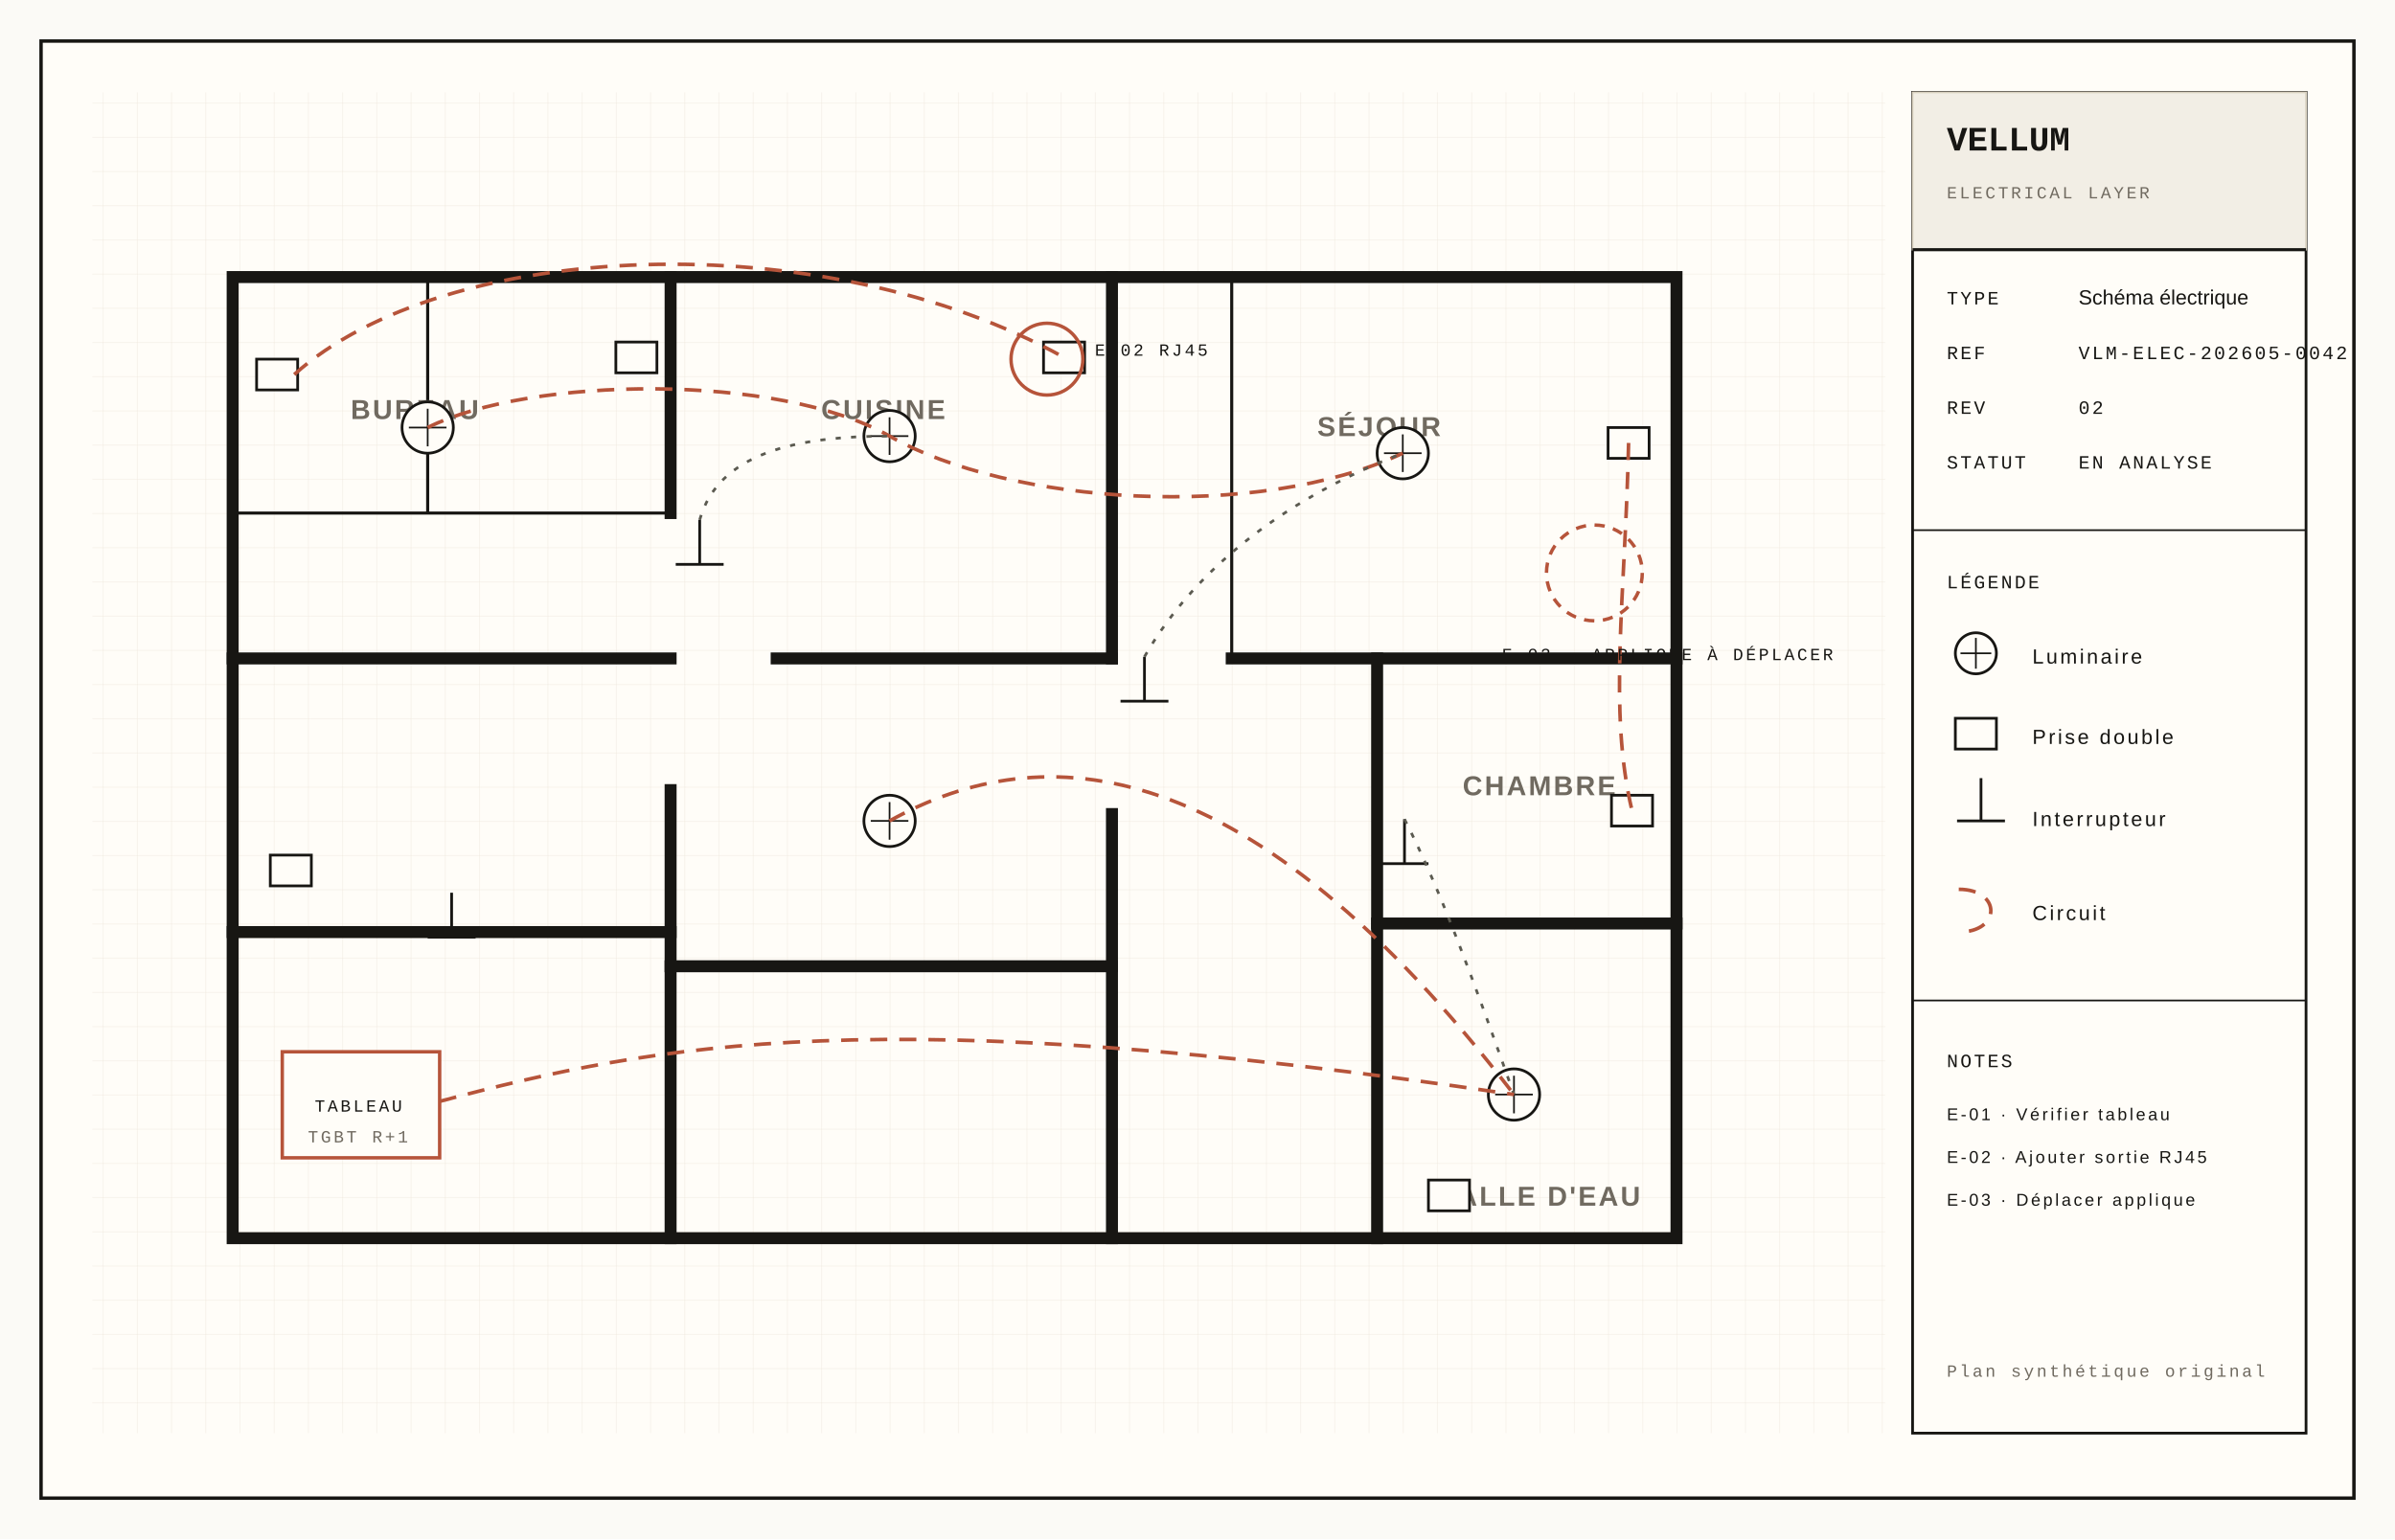
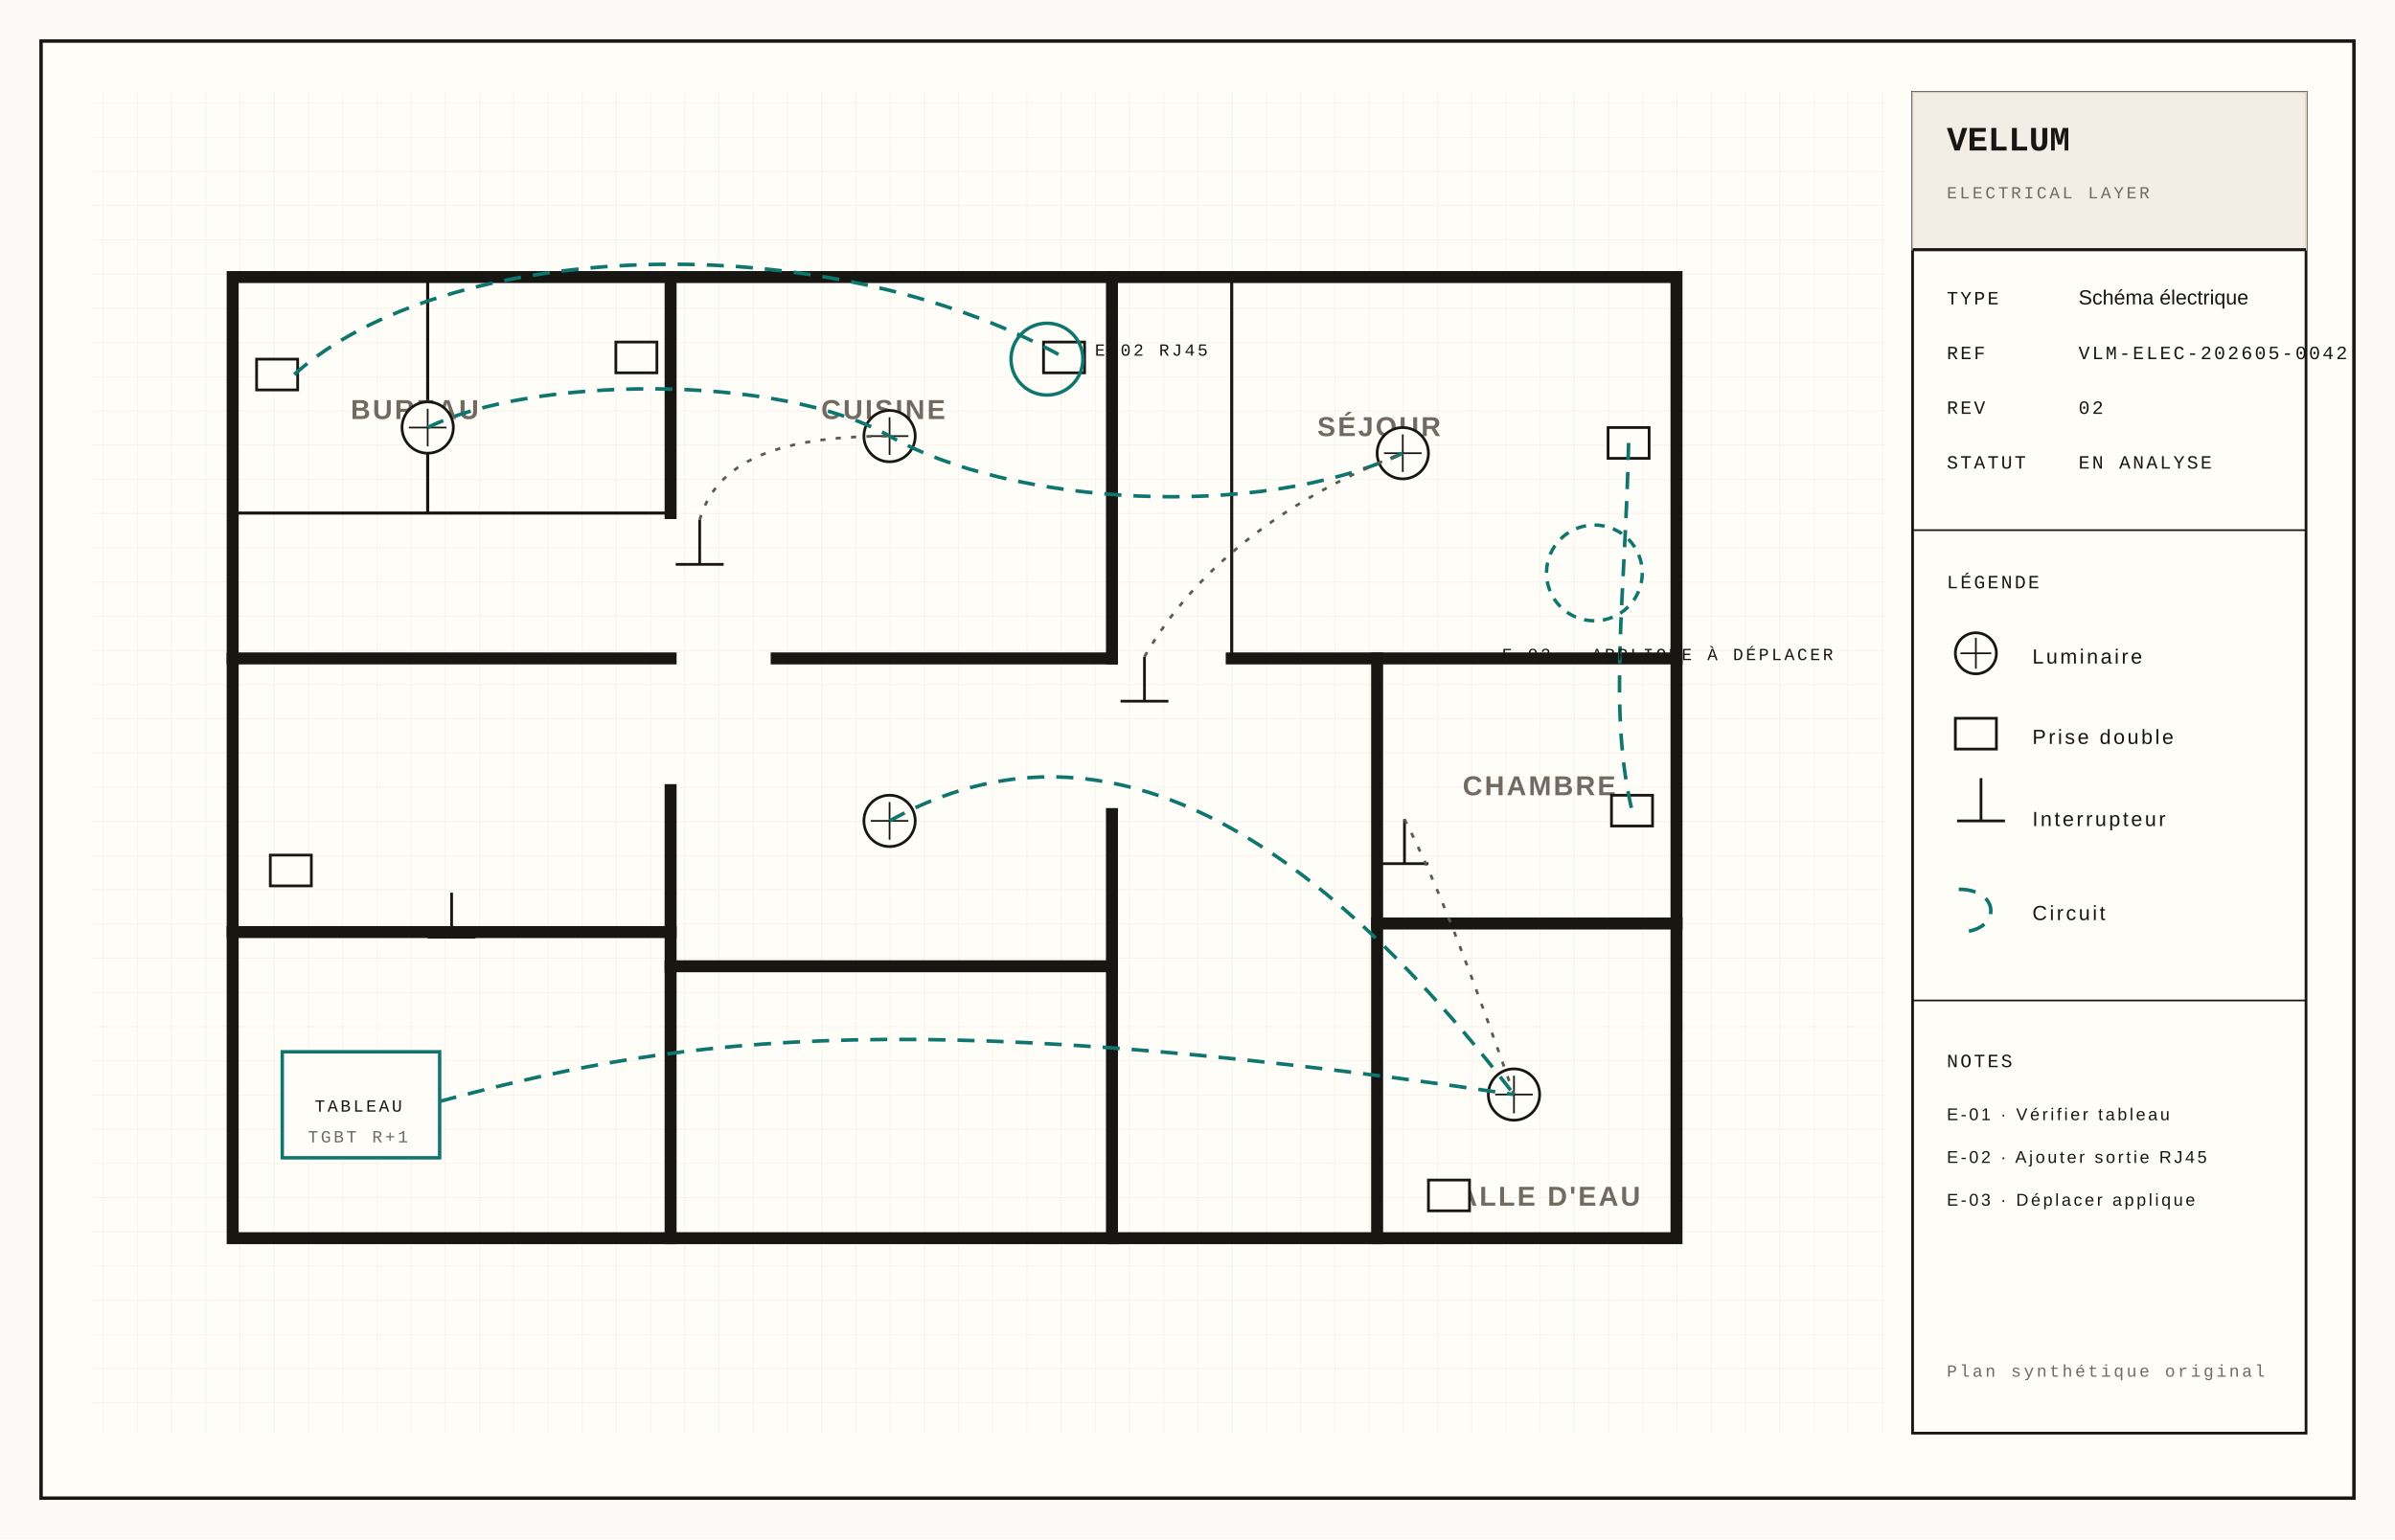
<svg xmlns="http://www.w3.org/2000/svg" viewBox="0 0 1400 900" role="img" aria-labelledby="title desc">
  <defs>
    <pattern id="grid" width="20" height="20" patternUnits="userSpaceOnUse">
      <path d="M20 0H0V20" fill="none" stroke="#eee7db" stroke-width="0.45" />
    </pattern>
    <style>
-       .bg{fill:#fbfaf6}.sheet{fill:#fffdf8;stroke:#171613;stroke-width:2}.grid{fill:url(#grid)}.wall{stroke:#171613;stroke-width:7;fill:none;stroke-linecap:square}.thin{stroke:#171613;stroke-width:1.8;fill:none}.hair{stroke:#171613;stroke-width:1;fill:none}.wire{stroke:#b6543a;stroke-width:2.1;fill:none;stroke-dasharray:10 7}.wire2{stroke:#5b5a50;stroke-width:1.6;fill:none;stroke-dasharray:3 6}.txt{font-family:Arial,Helvetica,sans-serif;fill:#171613}.mono{font-family:Courier New,monospace;fill:#171613}.small{font-size:10px;letter-spacing:.15em}.note{font-size:12px;letter-spacing:.12em}.room{font-size:16px;font-weight:700;letter-spacing:.08em}.muted{fill:#706a60}.sienna{fill:#b6543a;stroke:#b6543a}.symbol{stroke:#171613;stroke-width:1.6;fill:#fffdf8}.cart{font-size:11px;letter-spacing:.12em}.title{font-size:20px;font-weight:700}.light{fill:#f2eee5;stroke:#d8d0bf}
+       .bg{fill:#fbfaf6}.sheet{fill:#fffdf8;stroke:#171613;stroke-width:2}.grid{fill:url(#grid)}.wall{stroke:#171613;stroke-width:7;fill:none;stroke-linecap:square}.thin{stroke:#171613;stroke-width:1.8;fill:none}.hair{stroke:#171613;stroke-width:1;fill:none}.wire{stroke:#0f766e;stroke-width:2.1;fill:none;stroke-dasharray:10 7}.wire2{stroke:#5b5a50;stroke-width:1.6;fill:none;stroke-dasharray:3 6}.txt{font-family:Arial,Helvetica,sans-serif;fill:#171613}.mono{font-family:Courier New,monospace;fill:#171613}.small{font-size:10px;letter-spacing:.15em}.note{font-size:12px;letter-spacing:.12em}.room{font-size:16px;font-weight:700;letter-spacing:.08em}.muted{fill:#706a60}.sienna{fill:#0f766e;stroke:#0f766e}.symbol{stroke:#171613;stroke-width:1.6;fill:#fffdf8}.cart{font-size:11px;letter-spacing:.12em}.title{font-size:20px;font-weight:700}.light{fill:#f2eee5;stroke:#d8d0bf}
    </style>
  </defs>
  <rect class="bg" width="1400" height="900" />
  <rect x="24" y="24" width="1352" height="852" class="sheet" />
  <rect x="54" y="54" width="1048" height="784" class="grid" />
  <rect x="1118" y="54" width="230" height="784" fill="#fffdf8" stroke="#171613" stroke-width="1.6" />
  <rect x="1118" y="54" width="230" height="92" class="light" />
  <text x="1138" y="88" class="mono title">VELLUM</text>
  <text x="1138" y="116" class="mono small muted">ELECTRICAL LAYER</text>
  <line x1="1118" y1="146" x2="1348" y2="146" class="thin" />
  <text x="1138" y="178" class="mono cart">TYPE</text>
  <text x="1215" y="178" class="txt">Schéma électrique</text>
  <text x="1138" y="210" class="mono cart">REF</text>
  <text x="1215" y="210" class="mono cart">VLM-ELEC-202605-0042</text>
  <text x="1138" y="242" class="mono cart">REV</text>
  <text x="1215" y="242" class="mono cart">02</text>
  <text x="1138" y="274" class="mono cart">STATUT</text>
  <text x="1215" y="274" class="mono cart">EN ANALYSE</text>
  <line x1="1118" y1="310" x2="1348" y2="310" class="hair" />
  <text x="1138" y="344" class="mono cart">LÉGENDE</text>
  <circle cx="1155" cy="382" r="12" class="symbol" />
  <path d="M1146 382h18M1155 373v18" class="hair" />
  <text x="1188" y="388" class="txt note">Luminaire</text>
  <rect x="1143" y="420" width="24" height="18" class="symbol" />
  <text x="1188" y="435" class="txt note">Prise double</text>
  <path d="M1144 480h28M1158 480v-25" class="symbol" />
  <text x="1188" y="483" class="txt note">Interrupteur</text>
  <path d="M1145 520c25 0 25 25 0 25" class="wire" />
  <text x="1188" y="538" class="txt note">Circuit</text>
  <line x1="1118" y1="585" x2="1348" y2="585" class="hair" />
  <text x="1138" y="624" class="mono cart">NOTES</text>
  <text x="1138" y="655" class="txt small">E-01 · Vérifier tableau</text>
  <text x="1138" y="680" class="txt small">E-02 · Ajouter sortie RJ45</text>
  <text x="1138" y="705" class="txt small">E-03 · Déplacer applique</text>
  <text x="1138" y="805" class="mono small muted">Plan synthétique original</text>
  <path class="wall" d="M136 162H980V724H136Z" />
  <path class="wall" d="M136 385H392M454 385H650M720 385H980" />
  <path class="wall" d="M392 162V300M392 462V724" />
  <path class="wall" d="M650 162V385M650 476V724" />
  <path class="wall" d="M805 385V724" />
  <path class="wall" d="M136 545H392M392 565H650M805 540H980" />
  <path class="thin" d="M136 300H392M250 162V300M720 162V385" />
  <text x="205" y="245" class="txt room muted">BUREAU</text>
  <text x="480" y="245" class="txt room muted">CUISINE</text>
  <text x="770" y="255" class="txt room muted">SÉJOUR</text>
  <text x="855" y="465" class="txt room muted">CHAMBRE</text>
  <text x="840" y="705" class="txt room muted">SALLE D'EAU</text>
  <g id="lights">
    <circle cx="250" cy="250" r="15" class="symbol" />
    <path d="M239 250h22M250 239v22" class="hair" />
    <circle cx="520" cy="255" r="15" class="symbol" />
    <path d="M509 255h22M520 244v22" class="hair" />
    <circle cx="820" cy="265" r="15" class="symbol" />
    <path d="M809 265h22M820 254v22" class="hair" />
    <circle cx="520" cy="480" r="15" class="symbol" />
    <path d="M509 480h22M520 469v22" class="hair" />
    <circle cx="885" cy="640" r="15" class="symbol" />
    <path d="M874 640h22M885 629v22" class="hair" />
  </g>
  <g id="outlets">
    <rect x="150" y="210" width="24" height="18" class="symbol" />
    <rect x="360" y="200" width="24" height="18" class="symbol" />
    <rect x="610" y="200" width="24" height="18" class="symbol" />
    <rect x="940" y="250" width="24" height="18" class="symbol" />
    <rect x="158" y="500" width="24" height="18" class="symbol" />
    <rect x="942" y="465" width="24" height="18" class="symbol" />
    <rect x="835" y="690" width="24" height="18" class="symbol" />
  </g>
  <g id="switches">
    <path d="M395 330h28M409 330v-26" class="symbol" />
    <path d="M655 410h28M669 410v-26" class="symbol" />
    <path d="M807 505h28M821 505v-26" class="symbol" />
    <path d="M250 548h28M264 548v-26" class="symbol" />
  </g>
  <path d="M250 250C310 220 455 218 520 255C590 295 735 305 820 265" class="wire" />
  <path d="M520 480C610 430 730 438 885 640" class="wire" />
  <path d="M409 304C420 265 465 255 520 255" class="wire2" />
  <path d="M669 384C700 330 755 290 820 265" class="wire2" />
  <path d="M821 479C842 520 862 575 885 640" class="wire2" />
  <path d="M172 219C260 140 480 130 622 209" class="wire" />
  <path d="M952 259C950 350 940 415 954 474" class="wire" />
-   <rect x="165" y="615" width="92" height="62" fill="#fffdf8" stroke="#b6543a" stroke-width="2" />
-   <text x="184" y="650" class="mono small" fill="#b6543a">TABLEAU</text>
+   <rect x="165" y="615" width="92" height="62" fill="#fffdf8" stroke="#0f766e" stroke-width="2" />
+   <text x="184" y="650" class="mono small" fill="#0f766e">TABLEAU</text>
  <text x="180" y="668" class="mono small muted">TGBT R+1</text>
  <path d="M257 644C385 610 515 585 885 640" class="wire" />
-   <circle cx="932" cy="335" r="28" fill="none" stroke="#b6543a" stroke-width="2" stroke-dasharray="6 5" />
-   <text x="878" y="386" class="mono small" fill="#b6543a">E-03 · APPLIQUE À DÉPLACER</text>
-   <circle cx="612" cy="210" r="21" fill="none" stroke="#b6543a" stroke-width="2" />
-   <text x="640" y="208" class="mono small" fill="#b6543a">E-02 RJ45</text>
+   <circle cx="932" cy="335" r="28" fill="none" stroke="#0f766e" stroke-width="2" stroke-dasharray="6 5" />
+   <text x="878" y="386" class="mono small" fill="#0f766e">E-03 · APPLIQUE À DÉPLACER</text>
+   <circle cx="612" cy="210" r="21" fill="none" stroke="#0f766e" stroke-width="2" />
+   <text x="640" y="208" class="mono small" fill="#0f766e">E-02 RJ45</text>
</svg>
